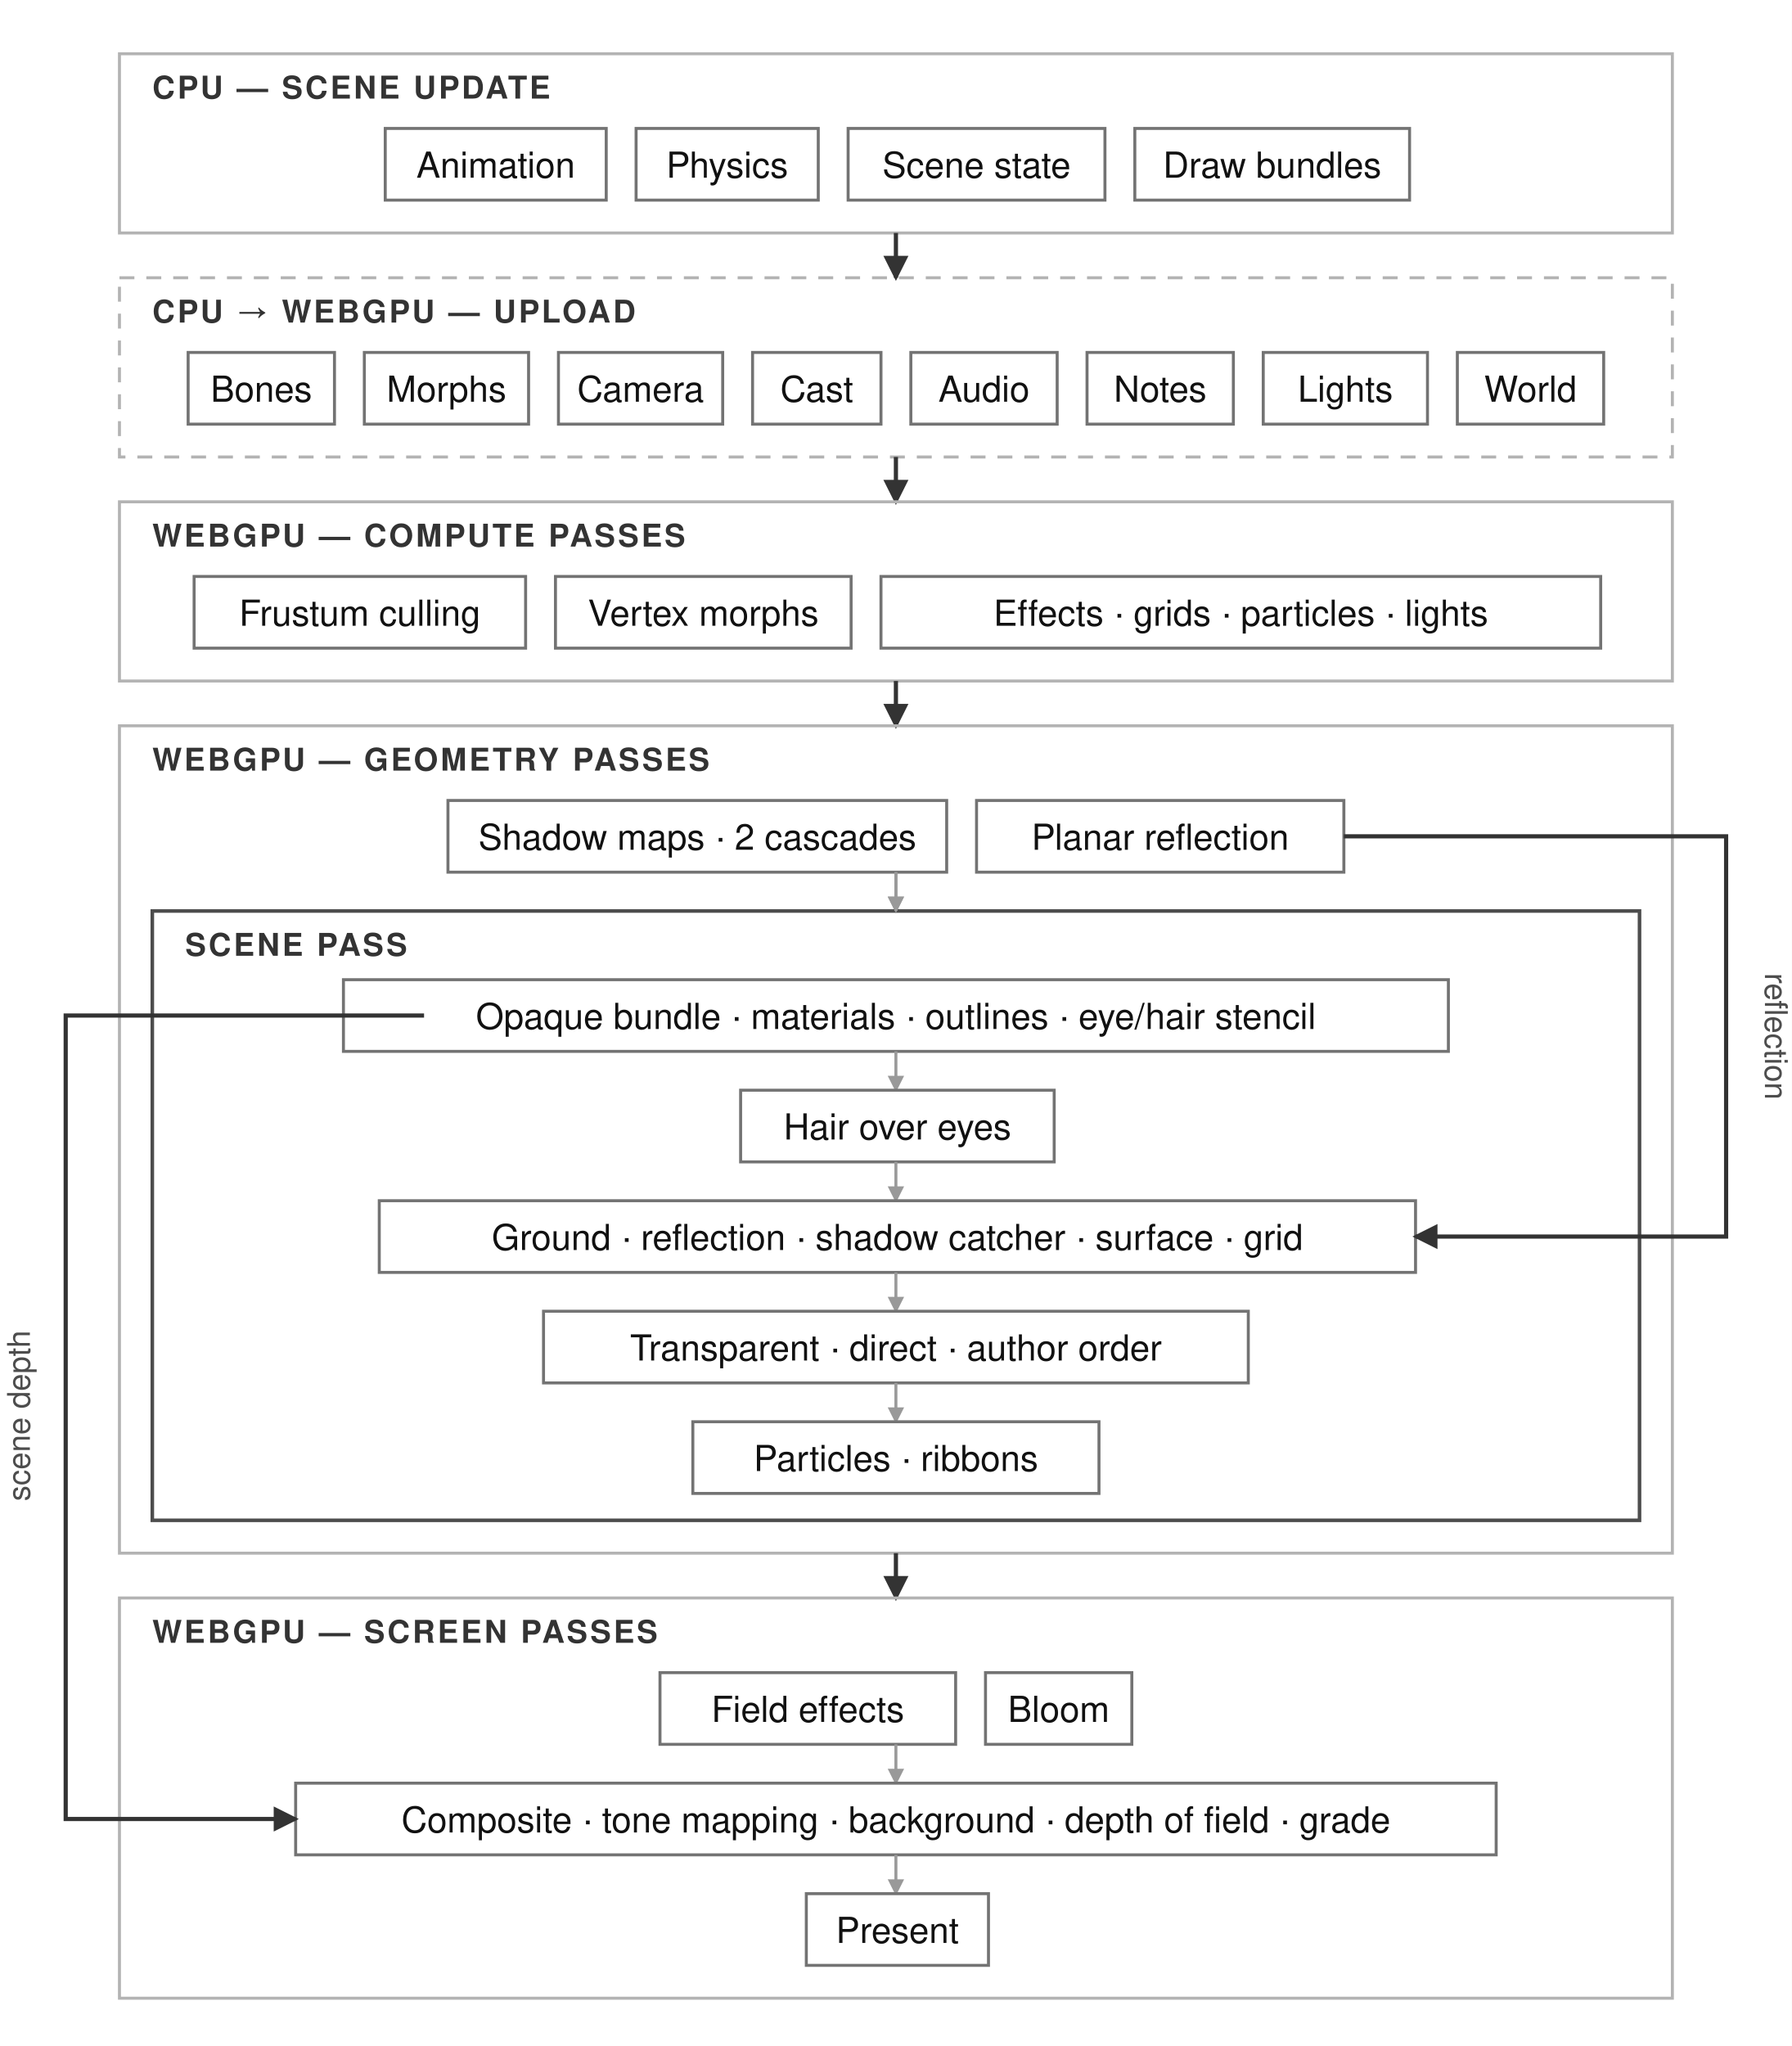
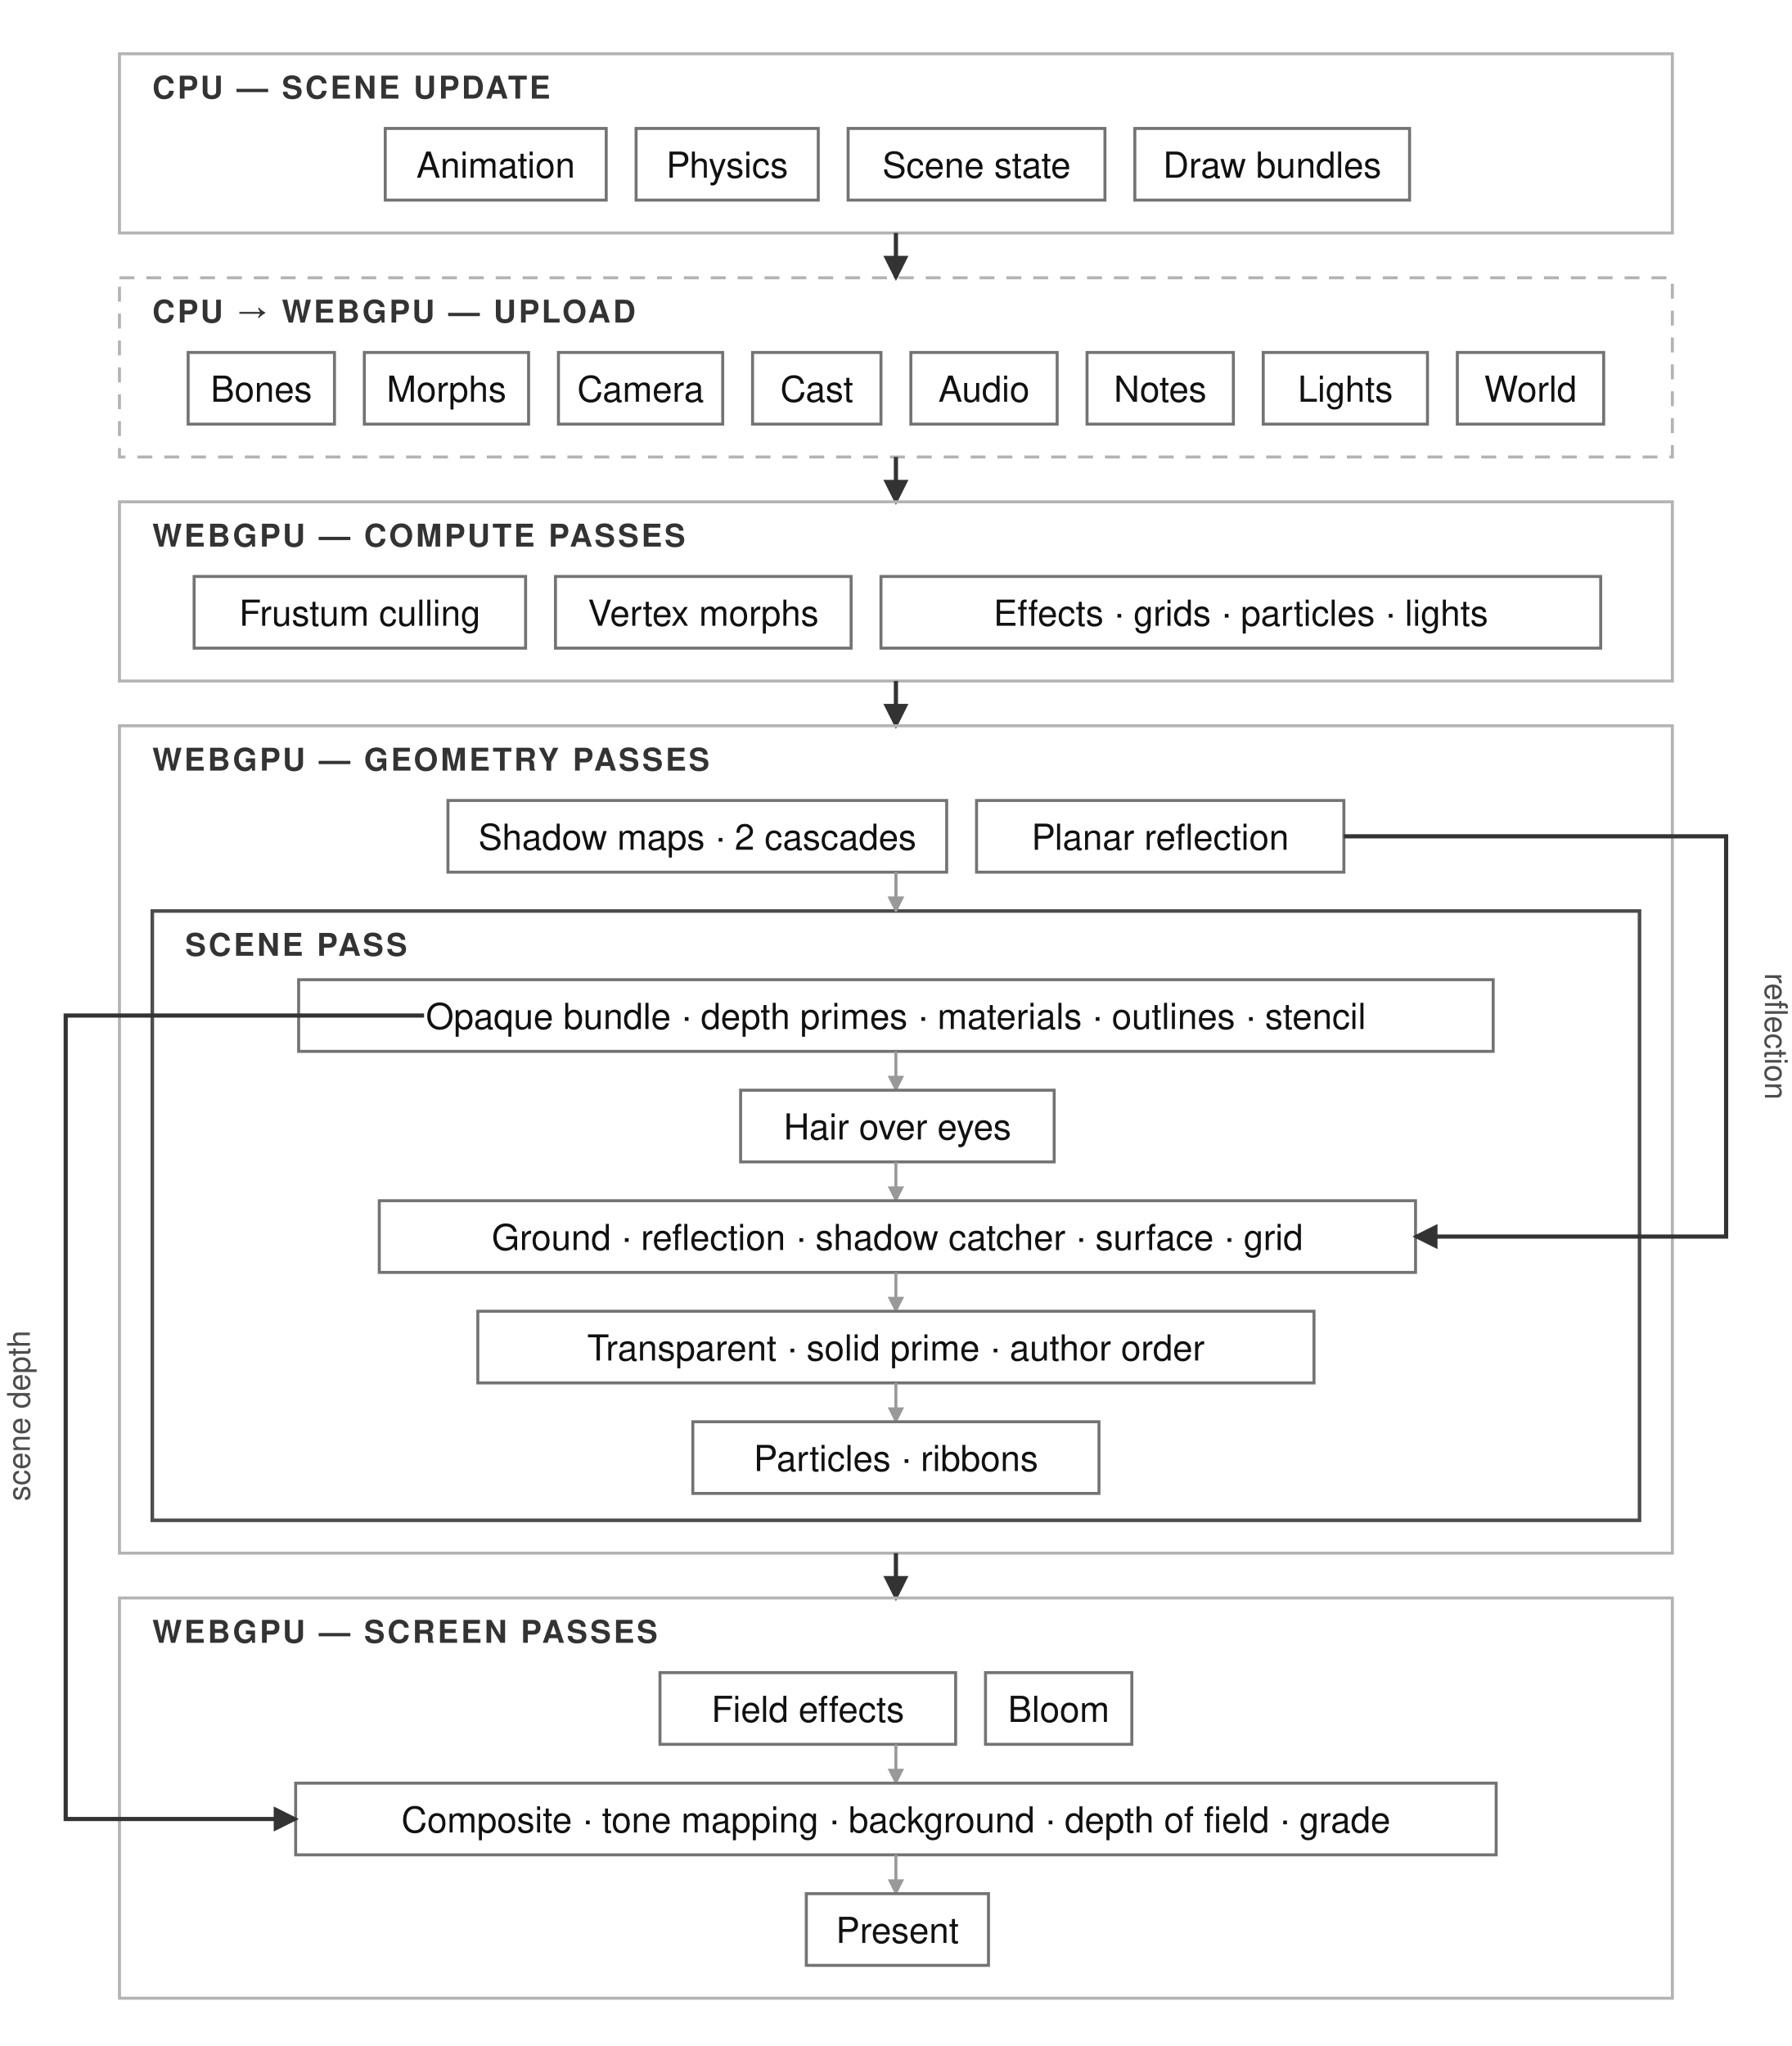
<svg xmlns="http://www.w3.org/2000/svg" viewBox="0 0 600 685" font-family="'Helvetica Neue', Helvetica, Arial, sans-serif" role="img" aria-label="The Reze Engine frame, top to bottom: CPU scene update, the upload to WebGPU, compute passes, geometry passes with the scene pass stages, and screen passes.">
  <rect x="0" y="0" width="600" height="685" fill="#ffffff" />
  <defs>
    <marker id="a" viewBox="0 0 8 8" refX="7" refY="4" markerWidth="6" markerHeight="6" orient="auto">
      <polygon points="0,0 8,4 0,8" fill="#333333" />
    </marker>
    <marker id="ai" viewBox="0 0 8 8" refX="7" refY="4" markerWidth="5.5" markerHeight="5.5" orient="auto">
      <polygon points="0,0 8,4 0,8" fill="#999999" />
    </marker>
  </defs>
  <style>
  .band { fill: none; stroke: #b3b3b3; stroke-width: 1; }
  .strip { fill: none; stroke: #b3b3b3; stroke-width: 1; stroke-dasharray: 5 4; }
  .grp { fill: none; stroke: #4d4d4d; stroke-width: 1.2; }
  .bx { fill: #ffffff; stroke: #737373; stroke-width: 1; }
  .lbl { font: 600 10.5px 'Helvetica Neue', Helvetica, Arial, sans-serif; letter-spacing: 0.08em; fill: #333333; }
  .t { font: 12px 'Helvetica Neue', Helvetica, Arial, sans-serif; fill: #111111; }
  .fl { fill: none; stroke: #333333; stroke-width: 1.4; }
  .fli { fill: none; stroke: #999999; stroke-width: 1; }
  .el { font: 10.5px 'Helvetica Neue', Helvetica, Arial, sans-serif; fill: #4d4d4d; }
</style>
  <rect x="40" y="18" width="520" height="60" class="band" />
  <text x="51" y="33" class="lbl">CPU — SCENE UPDATE</text>
  <rect x="129" y="43" width="74" height="24" class="bx" />
  <text x="166.0" y="59.5" class="t" text-anchor="middle">Animation</text>
  <rect x="213" y="43" width="61" height="24" class="bx" />
  <text x="243.5" y="59.5" class="t" text-anchor="middle">Physics</text>
  <rect x="284" y="43" width="86" height="24" class="bx" />
  <text x="327.0" y="59.5" class="t" text-anchor="middle">Scene state</text>
  <rect x="380" y="43" width="92" height="24" class="bx" />
  <text x="426.0" y="59.5" class="t" text-anchor="middle">Draw bundles</text>
  <path d="M 300 78 V 93" class="fl" marker-end="url(#a)" />
  <rect x="40" y="93" width="520" height="60" class="strip" />
  <text x="51" y="108" class="lbl">CPU → WEBGPU — UPLOAD</text>
  <rect x="63" y="118" width="49" height="24" class="bx" />
  <text x="87.5" y="134.5" class="t" text-anchor="middle">Bones</text>
  <rect x="122" y="118" width="55" height="24" class="bx" />
  <text x="149.5" y="134.5" class="t" text-anchor="middle">Morphs</text>
  <rect x="187" y="118" width="55" height="24" class="bx" />
  <text x="214.5" y="134.5" class="t" text-anchor="middle">Camera</text>
  <rect x="252" y="118" width="43" height="24" class="bx" />
  <text x="273.5" y="134.5" class="t" text-anchor="middle">Cast</text>
  <rect x="305" y="118" width="49" height="24" class="bx" />
  <text x="329.5" y="134.5" class="t" text-anchor="middle">Audio</text>
  <rect x="364" y="118" width="49" height="24" class="bx" />
  <text x="388.5" y="134.5" class="t" text-anchor="middle">Notes</text>
  <rect x="423" y="118" width="55" height="24" class="bx" />
  <text x="450.5" y="134.5" class="t" text-anchor="middle">Lights</text>
  <rect x="488" y="118" width="49" height="24" class="bx" />
  <text x="512.5" y="134.5" class="t" text-anchor="middle">World</text>
  <path d="M 300 153 V 168" class="fl" marker-end="url(#a)" />
  <rect x="40" y="168" width="520" height="60" class="band" />
  <text x="51" y="183" class="lbl">WEBGPU — COMPUTE PASSES</text>
  <rect x="65" y="193" width="111" height="24" class="bx" />
  <text x="120.5" y="209.5" class="t" text-anchor="middle">Frustum culling</text>
  <rect x="186" y="193" width="99" height="24" class="bx" />
  <text x="235.5" y="209.5" class="t" text-anchor="middle">Vertex morphs</text>
  <rect x="295" y="193" width="241" height="24" class="bx" />
  <text x="415.5" y="209.5" class="t" text-anchor="middle">Effects · grids · particles · lights</text>
  <path d="M 300 228 V 243" class="fl" marker-end="url(#a)" />
  <rect x="40" y="243" width="520" height="277" class="band" />
  <text x="51" y="258" class="lbl">WEBGPU — GEOMETRY PASSES</text>
  <rect x="150" y="268" width="167" height="24" class="bx" />
  <text x="233.5" y="284.5" class="t" text-anchor="middle">Shadow maps · 2 cascades</text>
  <rect x="327" y="268" width="123" height="24" class="bx" />
  <text x="388.5" y="284.5" class="t" text-anchor="middle">Planar reflection</text>
  <path d="M 300 292 V 305" class="fli" marker-end="url(#ai)" />
  <rect x="51" y="305" width="498" height="204" class="grp" />
  <text x="62" y="320" class="lbl">SCENE PASS</text>
-   <rect x="115" y="328" width="370" height="24" class="bx" />
-   <text x="300.0" y="344.5" class="t" text-anchor="middle">Opaque bundle · materials · outlines · eye/hair stencil</text>
+   <rect x="100" y="328" width="400" height="24" class="bx" />
+   <text x="300.0" y="344.5" class="t" text-anchor="middle">Opaque bundle · depth primes · materials · outlines · stencil</text>
  <path d="M 300 352 V 365" class="fli" marker-end="url(#ai)" />
  <rect x="248" y="365" width="105" height="24" class="bx" />
  <text x="300.5" y="381.5" class="t" text-anchor="middle">Hair over eyes</text>
  <path d="M 300 389 V 402" class="fli" marker-end="url(#ai)" />
  <rect x="127" y="402" width="347" height="24" class="bx" />
  <text x="300.5" y="418.5" class="t" text-anchor="middle">Ground · reflection · shadow catcher · surface · grid</text>
  <path d="M 300 426 V 439" class="fli" marker-end="url(#ai)" />
-   <rect x="182" y="439" width="236" height="24" class="bx" />
-   <text x="300.0" y="455.5" class="t" text-anchor="middle">Transparent · direct · author order</text>
+   <rect x="160" y="439" width="280" height="24" class="bx" />
+   <text x="300.0" y="455.5" class="t" text-anchor="middle">Transparent · solid prime · author order</text>
  <path d="M 300 463 V 476" class="fli" marker-end="url(#ai)" />
  <rect x="232" y="476" width="136" height="24" class="bx" />
  <text x="300.0" y="492.5" class="t" text-anchor="middle">Particles · ribbons</text>
  <path d="M 300 292 V 305" class="fli" marker-end="url(#ai)" />
  <path d="M 300 520 V 535" class="fl" marker-end="url(#a)" />
  <rect x="40" y="535" width="520" height="134" class="band" />
  <text x="51" y="550" class="lbl">WEBGPU — SCREEN PASSES</text>
  <rect x="221" y="560" width="99" height="24" class="bx" />
  <text x="270.5" y="576.5" class="t" text-anchor="middle">Field effects</text>
  <rect x="330" y="560" width="49" height="24" class="bx" />
  <text x="354.5" y="576.5" class="t" text-anchor="middle">Bloom</text>
  <path d="M 300 584 V 597" class="fli" marker-end="url(#ai)" />
  <rect x="99" y="597" width="402" height="24" class="bx" />
  <text x="300.0" y="613.5" class="t" text-anchor="middle">Composite · tone mapping · background · depth of field · grade</text>
  <path d="M 300 621 V 634" class="fli" marker-end="url(#ai)" />
  <rect x="270" y="634" width="61" height="24" class="bx" />
  <text x="300.5" y="650.5" class="t" text-anchor="middle">Present</text>
  <path d="M 450 280 H 578 V 414 H 474" class="fl" marker-end="url(#a)" />
  <text x="591" y="347" class="el" transform="rotate(90 591 347)" text-anchor="middle">reflection</text>
  <path d="M 142 340 H 22 V 609 H 99" class="fl" marker-end="url(#a)" />
  <text x="10" y="474" class="el" transform="rotate(-90 10 474)" text-anchor="middle">scene depth</text>
</svg>
